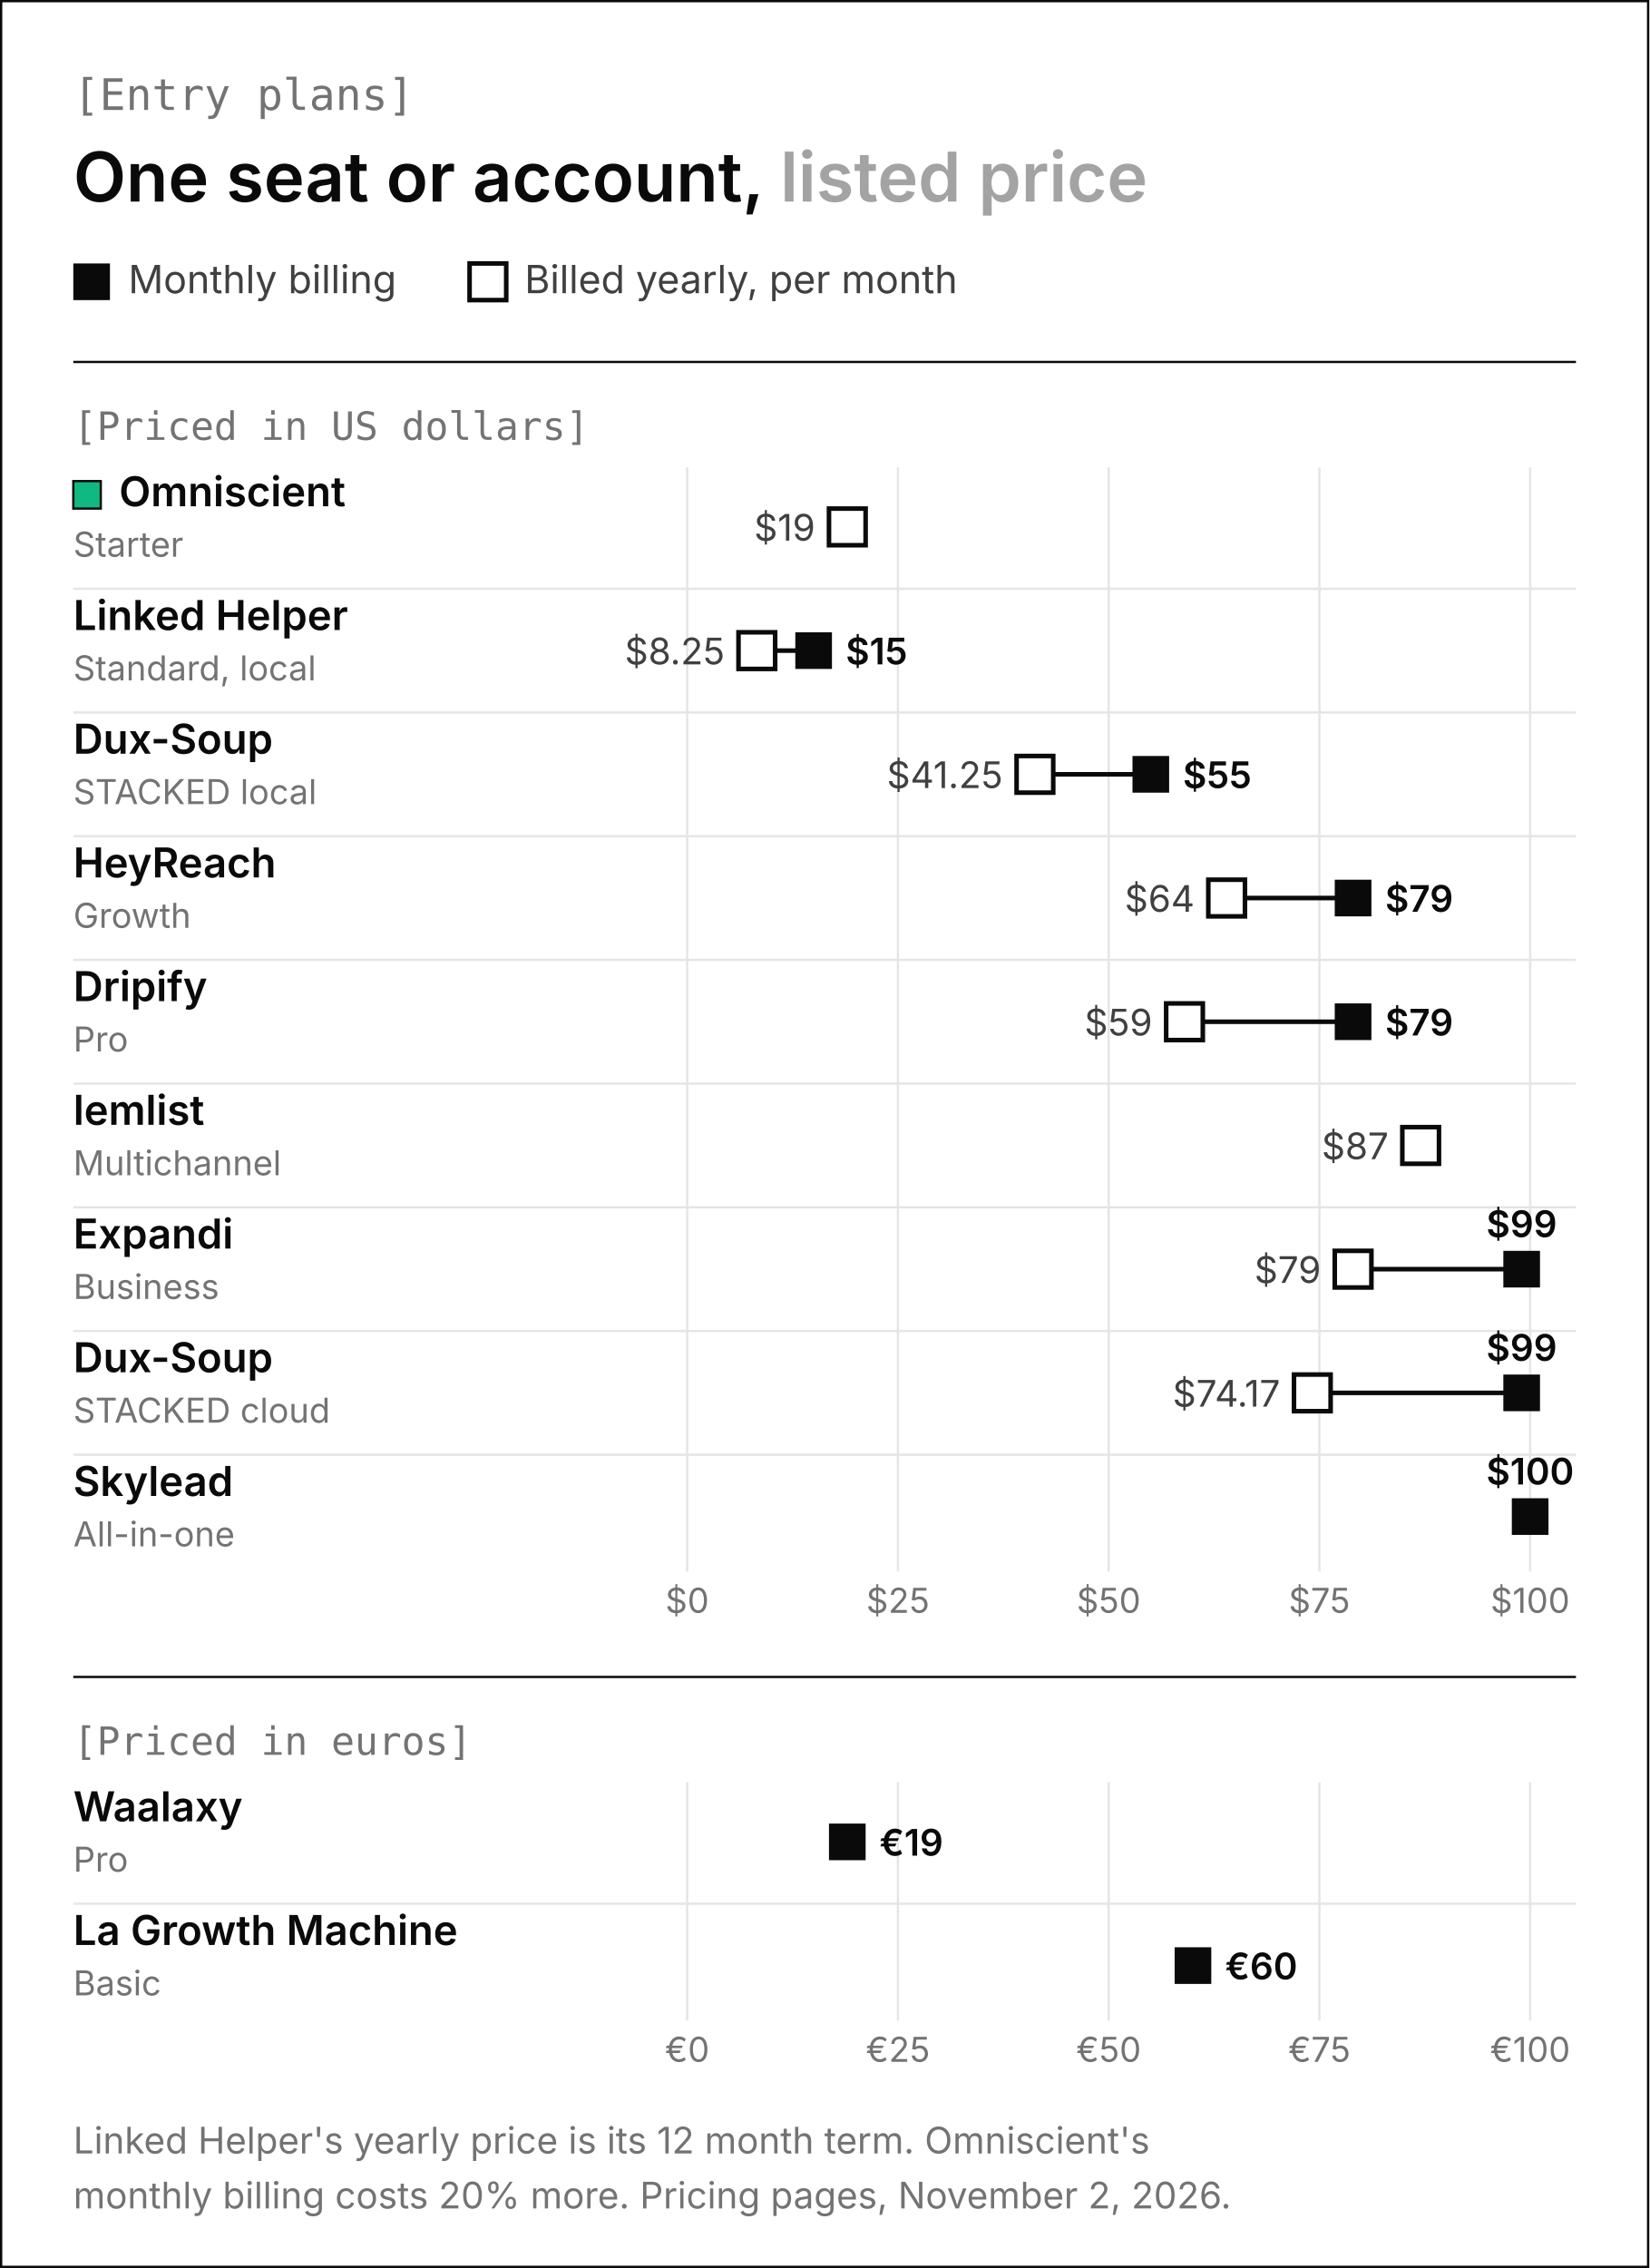
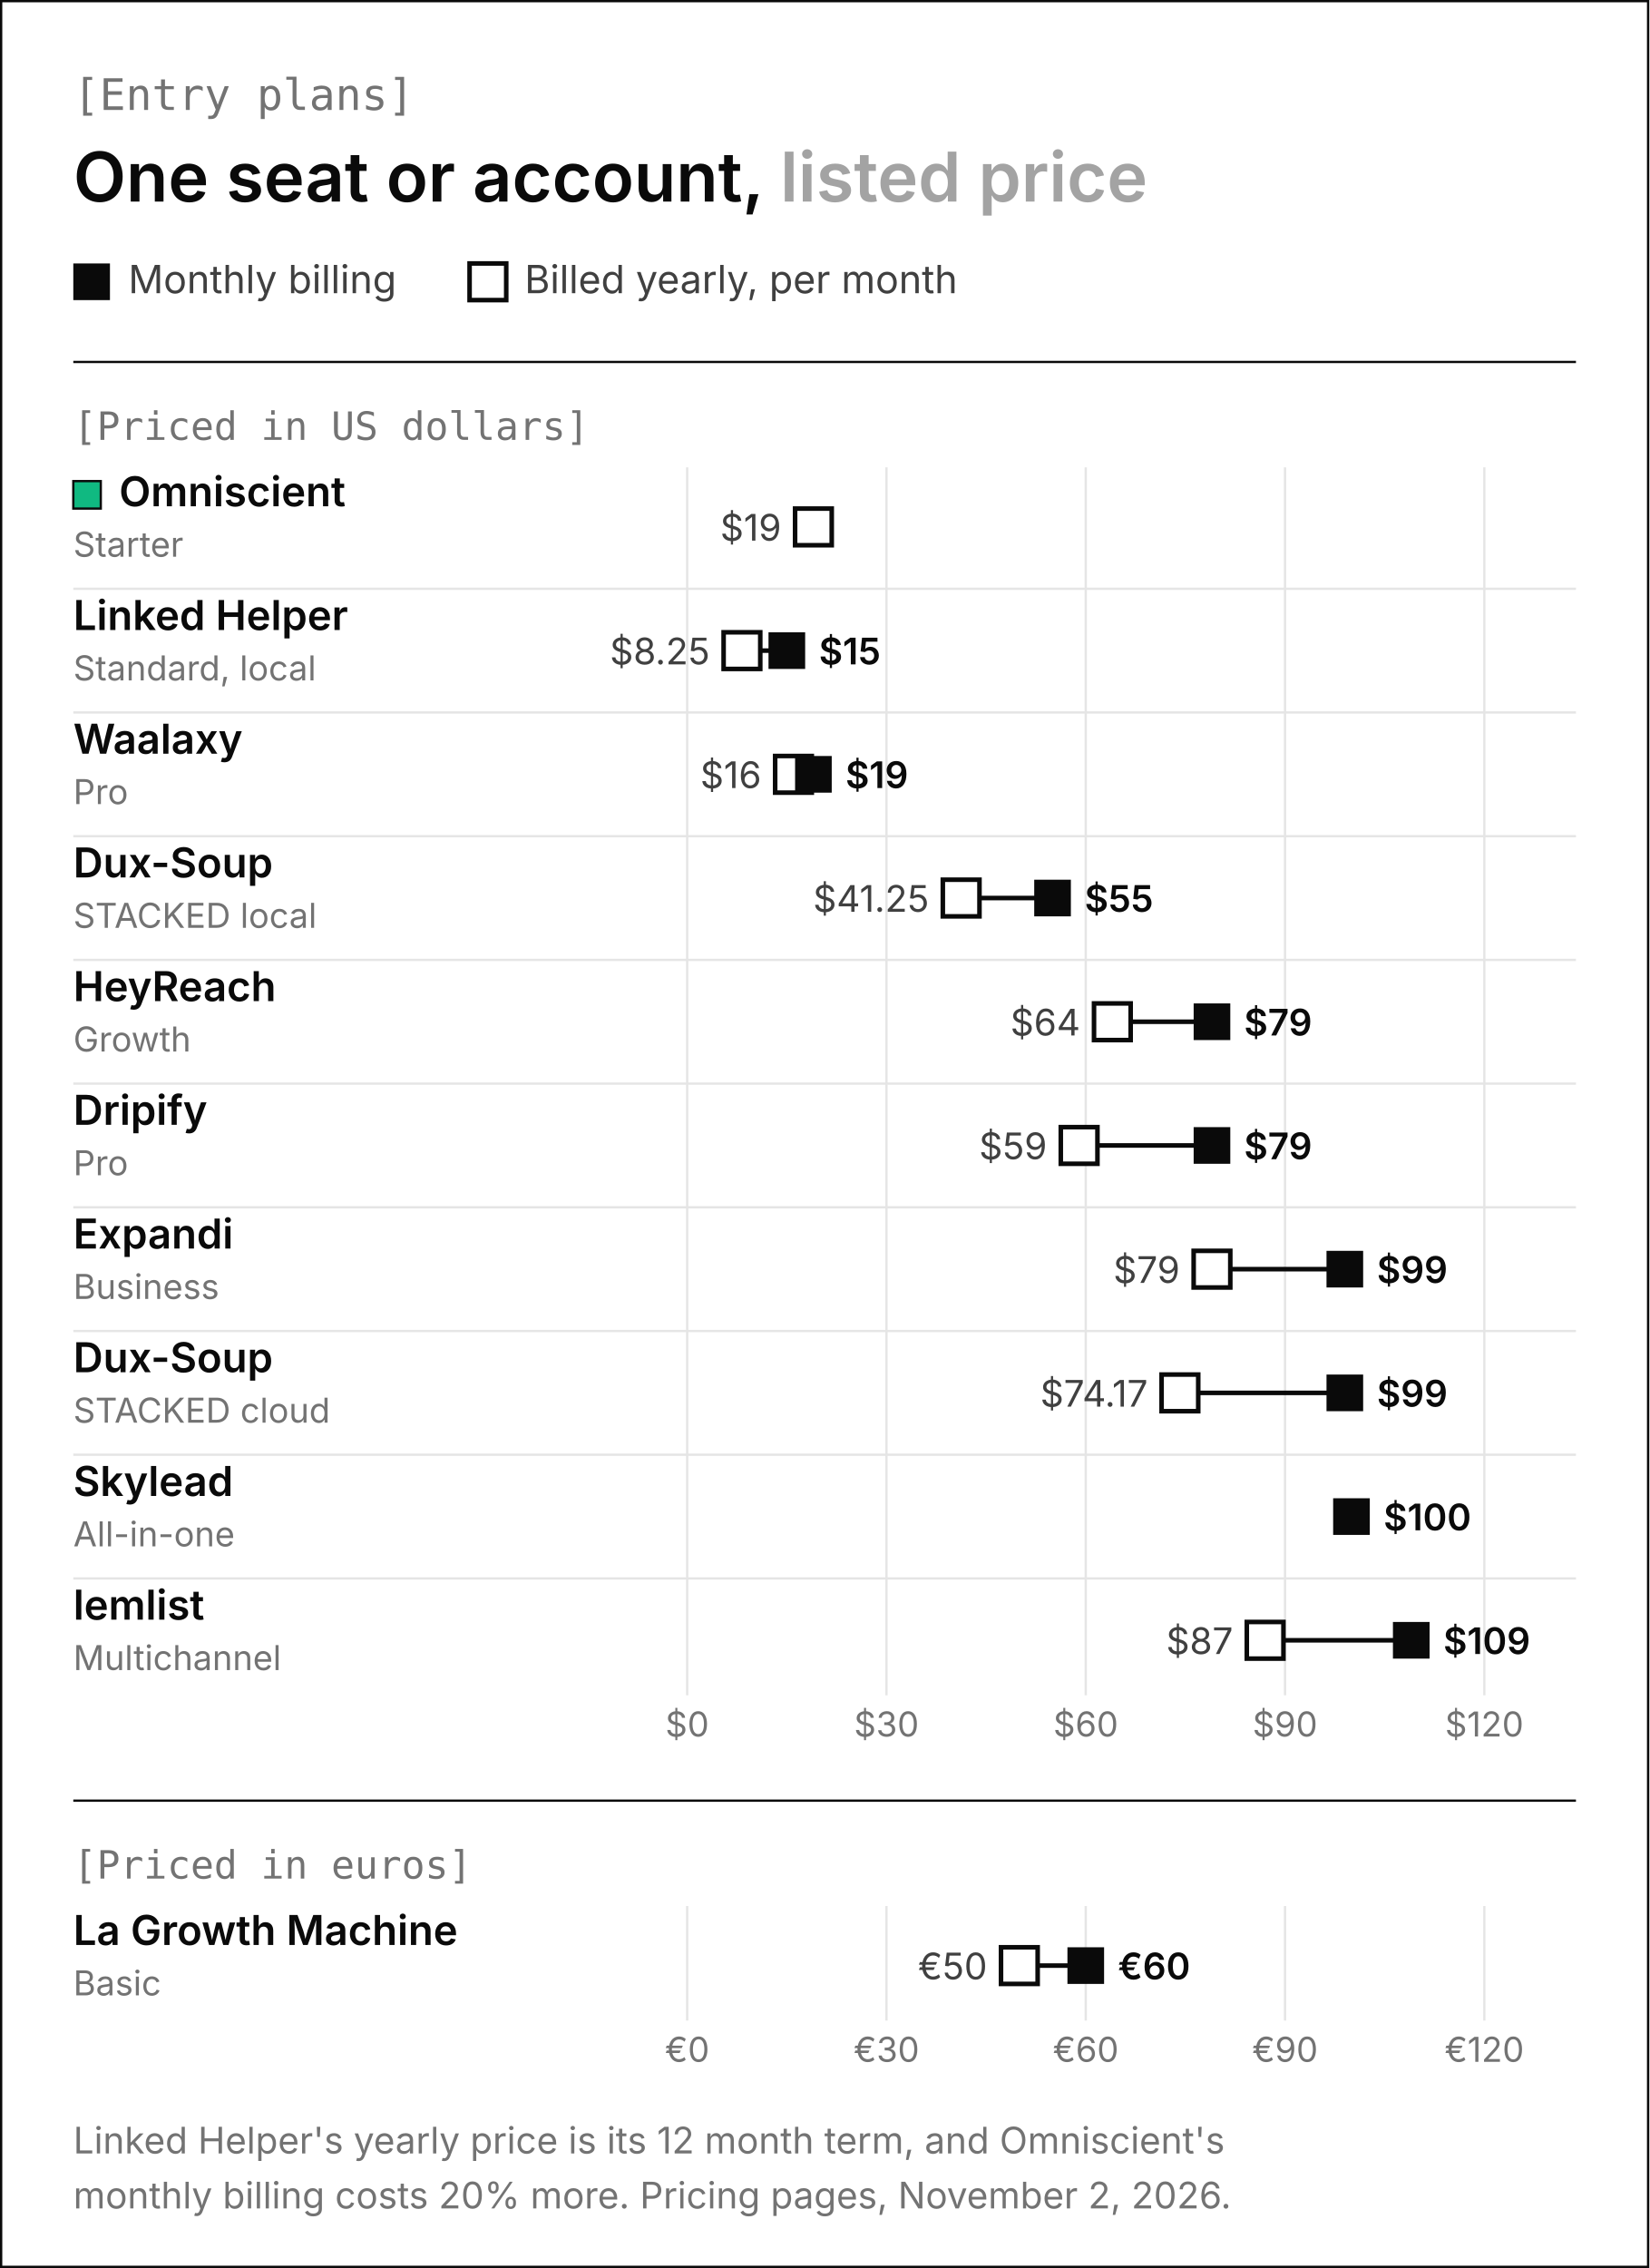
<svg xmlns="http://www.w3.org/2000/svg" viewBox="0 0 720 990" width="720" height="990" role="img" aria-labelledby="t d" font-family="Inter, system-ui, sans-serif">
  <rect width="720" height="990" fill="#ffffff" />
  <rect x="0.5" y="0.5" width="719" height="989" fill="none" stroke="#0a0a0a" />
  <text x="32" y="48" font-family="Geist Mono, ui-monospace, monospace" font-size="19" fill="#737373">[Entry plans]</text>
  <text x="32" y="88" font-size="30" font-weight="600" fill="#0a0a0a">One seat or account, <tspan fill="#a3a3a3">listed price</tspan>
  </text>
  <rect x="32" y="115" width="16" height="16" fill="#0a0a0a" />
  <text x="56" y="128" font-size="17" fill="#404040">Monthly billing</text>
  <rect x="205" y="115" width="16" height="16" fill="#ffffff" stroke="#0a0a0a" stroke-width="2" />
  <text x="229" y="128" font-size="17" fill="#404040">Billed yearly, per month</text>
  <line x1="32" x2="688" y1="158" y2="158" stroke="#0a0a0a" />
  <text x="32" y="192" font-family="Geist Mono, ui-monospace, monospace" font-size="17" fill="#737373">[Priced in US dollars]</text>
-   <line x1="300.0" x2="300.0" y1="204" y2="686" stroke="#e5e5e5" />
-   <line x1="392.0" x2="392.0" y1="204" y2="686" stroke="#e5e5e5" />
-   <line x1="484.0" x2="484.0" y1="204" y2="686" stroke="#e5e5e5" />
-   <line x1="576.0" x2="576.0" y1="204" y2="686" stroke="#e5e5e5" />
-   <line x1="668.0" x2="668.0" y1="204" y2="686" stroke="#e5e5e5" />
+   <line x1="300.0" x2="300.0" y1="204" y2="740" stroke="#e5e5e5" />
+   <line x1="387.0" x2="387.0" y1="204" y2="740" stroke="#e5e5e5" />
+   <line x1="474.0" x2="474.0" y1="204" y2="740" stroke="#e5e5e5" />
+   <line x1="561.0" x2="561.0" y1="204" y2="740" stroke="#e5e5e5" />
+   <line x1="648.0" x2="648.0" y1="204" y2="740" stroke="#e5e5e5" />
  <rect x="32" y="210" width="12" height="12" fill="#10b981" stroke="#0a0a0a" />
  <text x="52" y="221" font-size="18" font-weight="600" fill="#0a0a0a">Omniscient</text>
  <text x="32" y="243" font-size="15" fill="#737373">Starter</text>
-   <rect x="361.9" y="222" width="16" height="16" fill="#ffffff" stroke="#0a0a0a" stroke-width="2" />
-   <text x="355.9" y="236" font-size="16" fill="#404040" text-anchor="end">$19</text>
+   <rect x="347.1" y="222" width="16" height="16" fill="#ffffff" stroke="#0a0a0a" stroke-width="2" />
+   <text x="341.1" y="236" font-size="16" fill="#404040" text-anchor="end">$19</text>
  <line x1="32" x2="688" y1="257" y2="257" stroke="#e5e5e5" />
  <text x="32" y="275" font-size="18" font-weight="600" fill="#0a0a0a">Linked Helper</text>
  <text x="32" y="297" font-size="15" fill="#737373">Standard, local</text>
-   <line x1="330.4" x2="355.2" y1="284" y2="284" stroke="#0a0a0a" stroke-width="2" />
-   <rect x="322.4" y="276" width="16" height="16" fill="#ffffff" stroke="#0a0a0a" stroke-width="2" />
-   <text x="316.4" y="290" font-size="16" fill="#404040" text-anchor="end">$8.25</text>
-   <rect x="347.2" y="276" width="16" height="16" fill="#0a0a0a" />
-   <text x="369.2" y="290" font-size="16" font-weight="600" fill="#0a0a0a">$15</text>
+   <line x1="323.9" x2="343.5" y1="284" y2="284" stroke="#0a0a0a" stroke-width="2" />
+   <rect x="315.9" y="276" width="16" height="16" fill="#ffffff" stroke="#0a0a0a" stroke-width="2" />
+   <text x="309.9" y="290" font-size="16" fill="#404040" text-anchor="end">$8.25</text>
+   <rect x="335.5" y="276" width="16" height="16" fill="#0a0a0a" />
+   <text x="357.5" y="290" font-size="16" font-weight="600" fill="#0a0a0a">$15</text>
  <line x1="32" x2="688" y1="311" y2="311" stroke="#e5e5e5" />
-   <text x="32" y="329" font-size="18" font-weight="600" fill="#0a0a0a">Dux-Soup</text>
-   <text x="32" y="351" font-size="15" fill="#737373">STACKED local</text>
-   <line x1="451.8" x2="502.4" y1="338" y2="338" stroke="#0a0a0a" stroke-width="2" />
-   <rect x="443.8" y="330" width="16" height="16" fill="#ffffff" stroke="#0a0a0a" stroke-width="2" />
-   <text x="437.8" y="344" font-size="16" fill="#404040" text-anchor="end">$41.25</text>
-   <rect x="494.4" y="330" width="16" height="16" fill="#0a0a0a" />
-   <text x="516.4" y="344" font-size="16" font-weight="600" fill="#0a0a0a">$55</text>
+   <text x="32" y="329" font-size="18" font-weight="600" fill="#0a0a0a">Waalaxy</text>
+   <text x="32" y="351" font-size="15" fill="#737373">Pro</text>
+   <line x1="346.4" x2="355.1" y1="338" y2="338" stroke="#0a0a0a" stroke-width="2" />
+   <rect x="338.4" y="330" width="16" height="16" fill="#ffffff" stroke="#0a0a0a" stroke-width="2" />
+   <text x="332.4" y="344" font-size="16" fill="#404040" text-anchor="end">$16</text>
+   <rect x="347.1" y="330" width="16" height="16" fill="#0a0a0a" />
+   <text x="369.1" y="344" font-size="16" font-weight="600" fill="#0a0a0a">$19</text>
  <line x1="32" x2="688" y1="365" y2="365" stroke="#e5e5e5" />
-   <text x="32" y="383" font-size="18" font-weight="600" fill="#0a0a0a">HeyReach</text>
-   <text x="32" y="405" font-size="15" fill="#737373">Growth</text>
-   <line x1="535.5" x2="590.7" y1="392" y2="392" stroke="#0a0a0a" stroke-width="2" />
-   <rect x="527.5" y="384" width="16" height="16" fill="#ffffff" stroke="#0a0a0a" stroke-width="2" />
-   <text x="521.5" y="398" font-size="16" fill="#404040" text-anchor="end">$64</text>
-   <rect x="582.7" y="384" width="16" height="16" fill="#0a0a0a" />
-   <text x="604.7" y="398" font-size="16" font-weight="600" fill="#0a0a0a">$79</text>
+   <text x="32" y="383" font-size="18" font-weight="600" fill="#0a0a0a">Dux-Soup</text>
+   <text x="32" y="405" font-size="15" fill="#737373">STACKED local</text>
+   <line x1="419.6" x2="459.5" y1="392" y2="392" stroke="#0a0a0a" stroke-width="2" />
+   <rect x="411.6" y="384" width="16" height="16" fill="#ffffff" stroke="#0a0a0a" stroke-width="2" />
+   <text x="405.6" y="398" font-size="16" fill="#404040" text-anchor="end">$41.25</text>
+   <rect x="451.5" y="384" width="16" height="16" fill="#0a0a0a" />
+   <text x="473.5" y="398" font-size="16" font-weight="600" fill="#0a0a0a">$55</text>
  <line x1="32" x2="688" y1="419" y2="419" stroke="#e5e5e5" />
-   <text x="32" y="437" font-size="18" font-weight="600" fill="#0a0a0a">Dripify</text>
-   <text x="32" y="459" font-size="15" fill="#737373">Pro</text>
-   <line x1="517.1" x2="590.7" y1="446" y2="446" stroke="#0a0a0a" stroke-width="2" />
-   <rect x="509.1" y="438" width="16" height="16" fill="#ffffff" stroke="#0a0a0a" stroke-width="2" />
-   <text x="503.1" y="452" font-size="16" fill="#404040" text-anchor="end">$59</text>
-   <rect x="582.7" y="438" width="16" height="16" fill="#0a0a0a" />
-   <text x="604.7" y="452" font-size="16" font-weight="600" fill="#0a0a0a">$79</text>
+   <text x="32" y="437" font-size="18" font-weight="600" fill="#0a0a0a">HeyReach</text>
+   <text x="32" y="459" font-size="15" fill="#737373">Growth</text>
+   <line x1="485.6" x2="529.1" y1="446" y2="446" stroke="#0a0a0a" stroke-width="2" />
+   <rect x="477.6" y="438" width="16" height="16" fill="#ffffff" stroke="#0a0a0a" stroke-width="2" />
+   <text x="471.6" y="452" font-size="16" fill="#404040" text-anchor="end">$64</text>
+   <rect x="521.1" y="438" width="16" height="16" fill="#0a0a0a" />
+   <text x="543.1" y="452" font-size="16" font-weight="600" fill="#0a0a0a">$79</text>
  <line x1="32" x2="688" y1="473" y2="473" stroke="#e5e5e5" />
-   <text x="32" y="491" font-size="18" font-weight="600" fill="#0a0a0a">lemlist</text>
-   <text x="32" y="513" font-size="15" fill="#737373">Multichannel</text>
-   <rect x="612.2" y="492" width="16" height="16" fill="#ffffff" stroke="#0a0a0a" stroke-width="2" />
-   <text x="606.2" y="506" font-size="16" fill="#404040" text-anchor="end">$87</text>
+   <text x="32" y="491" font-size="18" font-weight="600" fill="#0a0a0a">Dripify</text>
+   <text x="32" y="513" font-size="15" fill="#737373">Pro</text>
+   <line x1="471.1" x2="529.1" y1="500" y2="500" stroke="#0a0a0a" stroke-width="2" />
+   <rect x="463.1" y="492" width="16" height="16" fill="#ffffff" stroke="#0a0a0a" stroke-width="2" />
+   <text x="457.1" y="506" font-size="16" fill="#404040" text-anchor="end">$59</text>
+   <rect x="521.1" y="492" width="16" height="16" fill="#0a0a0a" />
+   <text x="543.1" y="506" font-size="16" font-weight="600" fill="#0a0a0a">$79</text>
  <line x1="32" x2="688" y1="527" y2="527" stroke="#e5e5e5" />
  <text x="32" y="545" font-size="18" font-weight="600" fill="#0a0a0a">Expandi</text>
  <text x="32" y="567" font-size="15" fill="#737373">Business</text>
-   <line x1="590.7" x2="664.3" y1="554" y2="554" stroke="#0a0a0a" stroke-width="2" />
-   <rect x="582.7" y="546" width="16" height="16" fill="#ffffff" stroke="#0a0a0a" stroke-width="2" />
-   <text x="576.7" y="560" font-size="16" fill="#404040" text-anchor="end">$79</text>
-   <rect x="656.3" y="546" width="16" height="16" fill="#0a0a0a" />
-   <text x="664.3" y="540" font-size="16" font-weight="600" fill="#0a0a0a" text-anchor="middle">$99</text>
+   <line x1="529.1" x2="587.1" y1="554" y2="554" stroke="#0a0a0a" stroke-width="2" />
+   <rect x="521.1" y="546" width="16" height="16" fill="#ffffff" stroke="#0a0a0a" stroke-width="2" />
+   <text x="515.1" y="560" font-size="16" fill="#404040" text-anchor="end">$79</text>
+   <rect x="579.1" y="546" width="16" height="16" fill="#0a0a0a" />
+   <text x="601.1" y="560" font-size="16" font-weight="600" fill="#0a0a0a">$99</text>
  <line x1="32" x2="688" y1="581" y2="581" stroke="#e5e5e5" />
  <text x="32" y="599" font-size="18" font-weight="600" fill="#0a0a0a">Dux-Soup</text>
  <text x="32" y="621" font-size="15" fill="#737373">STACKED cloud</text>
-   <line x1="572.9" x2="664.3" y1="608" y2="608" stroke="#0a0a0a" stroke-width="2" />
-   <rect x="564.9" y="600" width="16" height="16" fill="#ffffff" stroke="#0a0a0a" stroke-width="2" />
-   <text x="558.9" y="614" font-size="16" fill="#404040" text-anchor="end">$74.17</text>
-   <rect x="656.3" y="600" width="16" height="16" fill="#0a0a0a" />
-   <text x="664.3" y="594" font-size="16" font-weight="600" fill="#0a0a0a" text-anchor="middle">$99</text>
+   <line x1="515.1" x2="587.1" y1="608" y2="608" stroke="#0a0a0a" stroke-width="2" />
+   <rect x="507.1" y="600" width="16" height="16" fill="#ffffff" stroke="#0a0a0a" stroke-width="2" />
+   <text x="501.1" y="614" font-size="16" fill="#404040" text-anchor="end">$74.17</text>
+   <rect x="579.1" y="600" width="16" height="16" fill="#0a0a0a" />
+   <text x="601.1" y="614" font-size="16" font-weight="600" fill="#0a0a0a">$99</text>
  <line x1="32" x2="688" y1="635" y2="635" stroke="#e5e5e5" />
  <text x="32" y="653" font-size="18" font-weight="600" fill="#0a0a0a">Skylead</text>
  <text x="32" y="675" font-size="15" fill="#737373">All-in-one</text>
-   <rect x="660.0" y="654" width="16" height="16" fill="#0a0a0a" />
-   <text x="668.0" y="648" font-size="16" font-weight="600" fill="#0a0a0a" text-anchor="middle">$100</text>
-   <text x="300.0" y="704" font-size="15" fill="#737373" text-anchor="middle">$0</text>
-   <text x="392.0" y="704" font-size="15" fill="#737373" text-anchor="middle">$25</text>
-   <text x="484.0" y="704" font-size="15" fill="#737373" text-anchor="middle">$50</text>
-   <text x="576.0" y="704" font-size="15" fill="#737373" text-anchor="middle">$75</text>
-   <text x="668.0" y="704" font-size="15" fill="#737373" text-anchor="middle">$100</text>
-   <line x1="32" x2="688" y1="732" y2="732" stroke="#0a0a0a" />
-   <text x="32" y="766" font-family="Geist Mono, ui-monospace, monospace" font-size="17" fill="#737373">[Priced in euros]</text>
-   <line x1="300.0" x2="300.0" y1="778" y2="882" stroke="#e5e5e5" />
-   <line x1="392.0" x2="392.0" y1="778" y2="882" stroke="#e5e5e5" />
-   <line x1="484.0" x2="484.0" y1="778" y2="882" stroke="#e5e5e5" />
-   <line x1="576.0" x2="576.0" y1="778" y2="882" stroke="#e5e5e5" />
-   <line x1="668.0" x2="668.0" y1="778" y2="882" stroke="#e5e5e5" />
-   <text x="32" y="795" font-size="18" font-weight="600" fill="#0a0a0a">Waalaxy</text>
-   <text x="32" y="817" font-size="15" fill="#737373">Pro</text>
-   <rect x="361.9" y="796" width="16" height="16" fill="#0a0a0a" />
-   <text x="383.9" y="810" font-size="16" font-weight="600" fill="#0a0a0a">€19</text>
-   <line x1="32" x2="688" y1="831" y2="831" stroke="#e5e5e5" />
+   <rect x="582.0" y="654" width="16" height="16" fill="#0a0a0a" />
+   <text x="604.0" y="668" font-size="16" font-weight="600" fill="#0a0a0a">$100</text>
+   <line x1="32" x2="688" y1="689" y2="689" stroke="#e5e5e5" />
+   <text x="32" y="707" font-size="18" font-weight="600" fill="#0a0a0a">lemlist</text>
+   <text x="32" y="729" font-size="15" fill="#737373">Multichannel</text>
+   <line x1="552.3" x2="616.1" y1="716" y2="716" stroke="#0a0a0a" stroke-width="2" />
+   <rect x="544.3" y="708" width="16" height="16" fill="#ffffff" stroke="#0a0a0a" stroke-width="2" />
+   <text x="538.3" y="722" font-size="16" fill="#404040" text-anchor="end">$87</text>
+   <rect x="608.1" y="708" width="16" height="16" fill="#0a0a0a" />
+   <text x="630.1" y="722" font-size="16" font-weight="600" fill="#0a0a0a">$109</text>
+   <text x="300.0" y="758" font-size="15" fill="#737373" text-anchor="middle">$0</text>
+   <text x="387.0" y="758" font-size="15" fill="#737373" text-anchor="middle">$30</text>
+   <text x="474.0" y="758" font-size="15" fill="#737373" text-anchor="middle">$60</text>
+   <text x="561.0" y="758" font-size="15" fill="#737373" text-anchor="middle">$90</text>
+   <text x="648.0" y="758" font-size="15" fill="#737373" text-anchor="middle">$120</text>
+   <line x1="32" x2="688" y1="786" y2="786" stroke="#0a0a0a" />
+   <text x="32" y="820" font-family="Geist Mono, ui-monospace, monospace" font-size="17" fill="#737373">[Priced in euros]</text>
+   <line x1="300.0" x2="300.0" y1="832" y2="882" stroke="#e5e5e5" />
+   <line x1="387.0" x2="387.0" y1="832" y2="882" stroke="#e5e5e5" />
+   <line x1="474.0" x2="474.0" y1="832" y2="882" stroke="#e5e5e5" />
+   <line x1="561.0" x2="561.0" y1="832" y2="882" stroke="#e5e5e5" />
+   <line x1="648.0" x2="648.0" y1="832" y2="882" stroke="#e5e5e5" />
  <text x="32" y="849" font-size="18" font-weight="600" fill="#0a0a0a">La Growth Machine</text>
  <text x="32" y="871" font-size="15" fill="#737373">Basic</text>
-   <rect x="512.8" y="850" width="16" height="16" fill="#0a0a0a" />
-   <text x="534.8" y="864" font-size="16" font-weight="600" fill="#0a0a0a">€60</text>
+   <line x1="445.0" x2="474.0" y1="858" y2="858" stroke="#0a0a0a" stroke-width="2" />
+   <rect x="437.0" y="850" width="16" height="16" fill="#ffffff" stroke="#0a0a0a" stroke-width="2" />
+   <text x="431.0" y="864" font-size="16" fill="#404040" text-anchor="end">€50</text>
+   <rect x="466.0" y="850" width="16" height="16" fill="#0a0a0a" />
+   <text x="488.0" y="864" font-size="16" font-weight="600" fill="#0a0a0a">€60</text>
  <text x="300.0" y="900" font-size="15" fill="#737373" text-anchor="middle">€0</text>
-   <text x="392.0" y="900" font-size="15" fill="#737373" text-anchor="middle">€25</text>
-   <text x="484.0" y="900" font-size="15" fill="#737373" text-anchor="middle">€50</text>
-   <text x="576.0" y="900" font-size="15" fill="#737373" text-anchor="middle">€75</text>
-   <text x="668.0" y="900" font-size="15" fill="#737373" text-anchor="middle">€100</text>
-   <text x="32" y="940" font-size="16" fill="#737373">Linked Helper's yearly price is its 12 month term. Omniscient's</text>
+   <text x="387.0" y="900" font-size="15" fill="#737373" text-anchor="middle">€30</text>
+   <text x="474.0" y="900" font-size="15" fill="#737373" text-anchor="middle">€60</text>
+   <text x="561.0" y="900" font-size="15" fill="#737373" text-anchor="middle">€90</text>
+   <text x="648.0" y="900" font-size="15" fill="#737373" text-anchor="middle">€120</text>
+   <text x="32" y="940" font-size="16" fill="#737373">Linked Helper's yearly price is its 12 month term, and Omniscient's</text>
  <text x="32" y="964" font-size="16" fill="#737373">monthly billing costs 20% more. Pricing pages, November 2, 2026.</text>
</svg>
